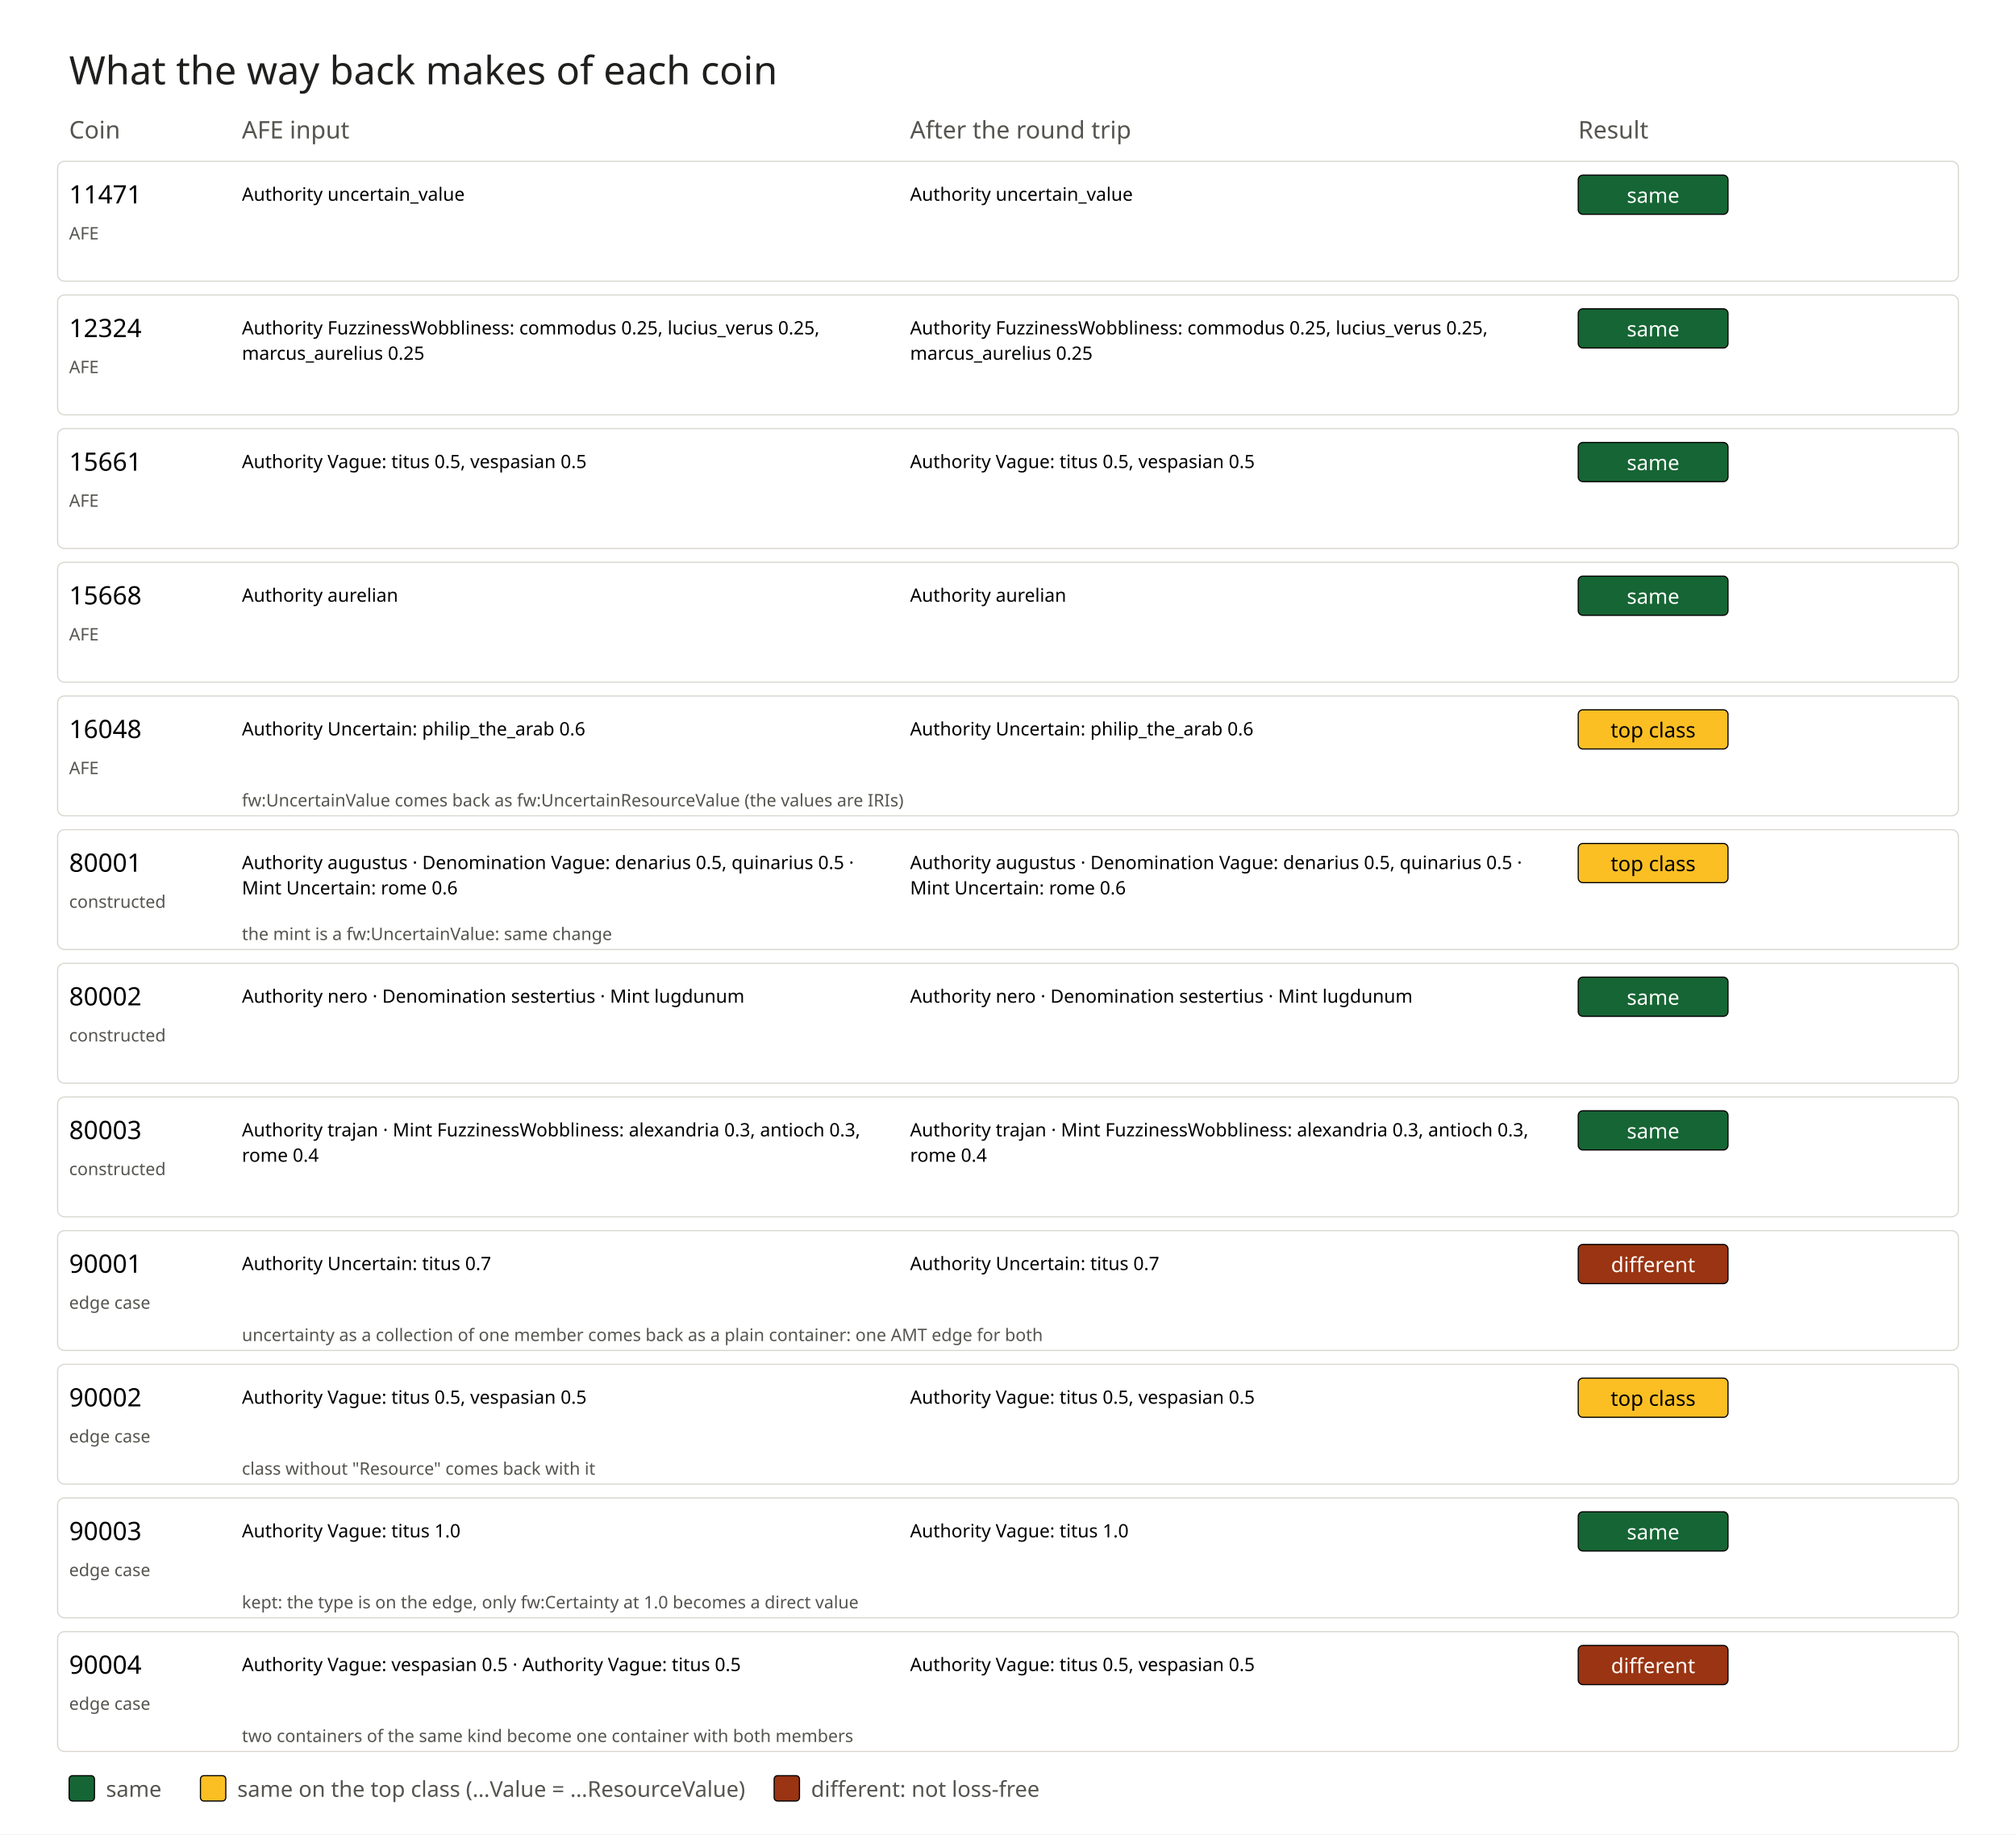
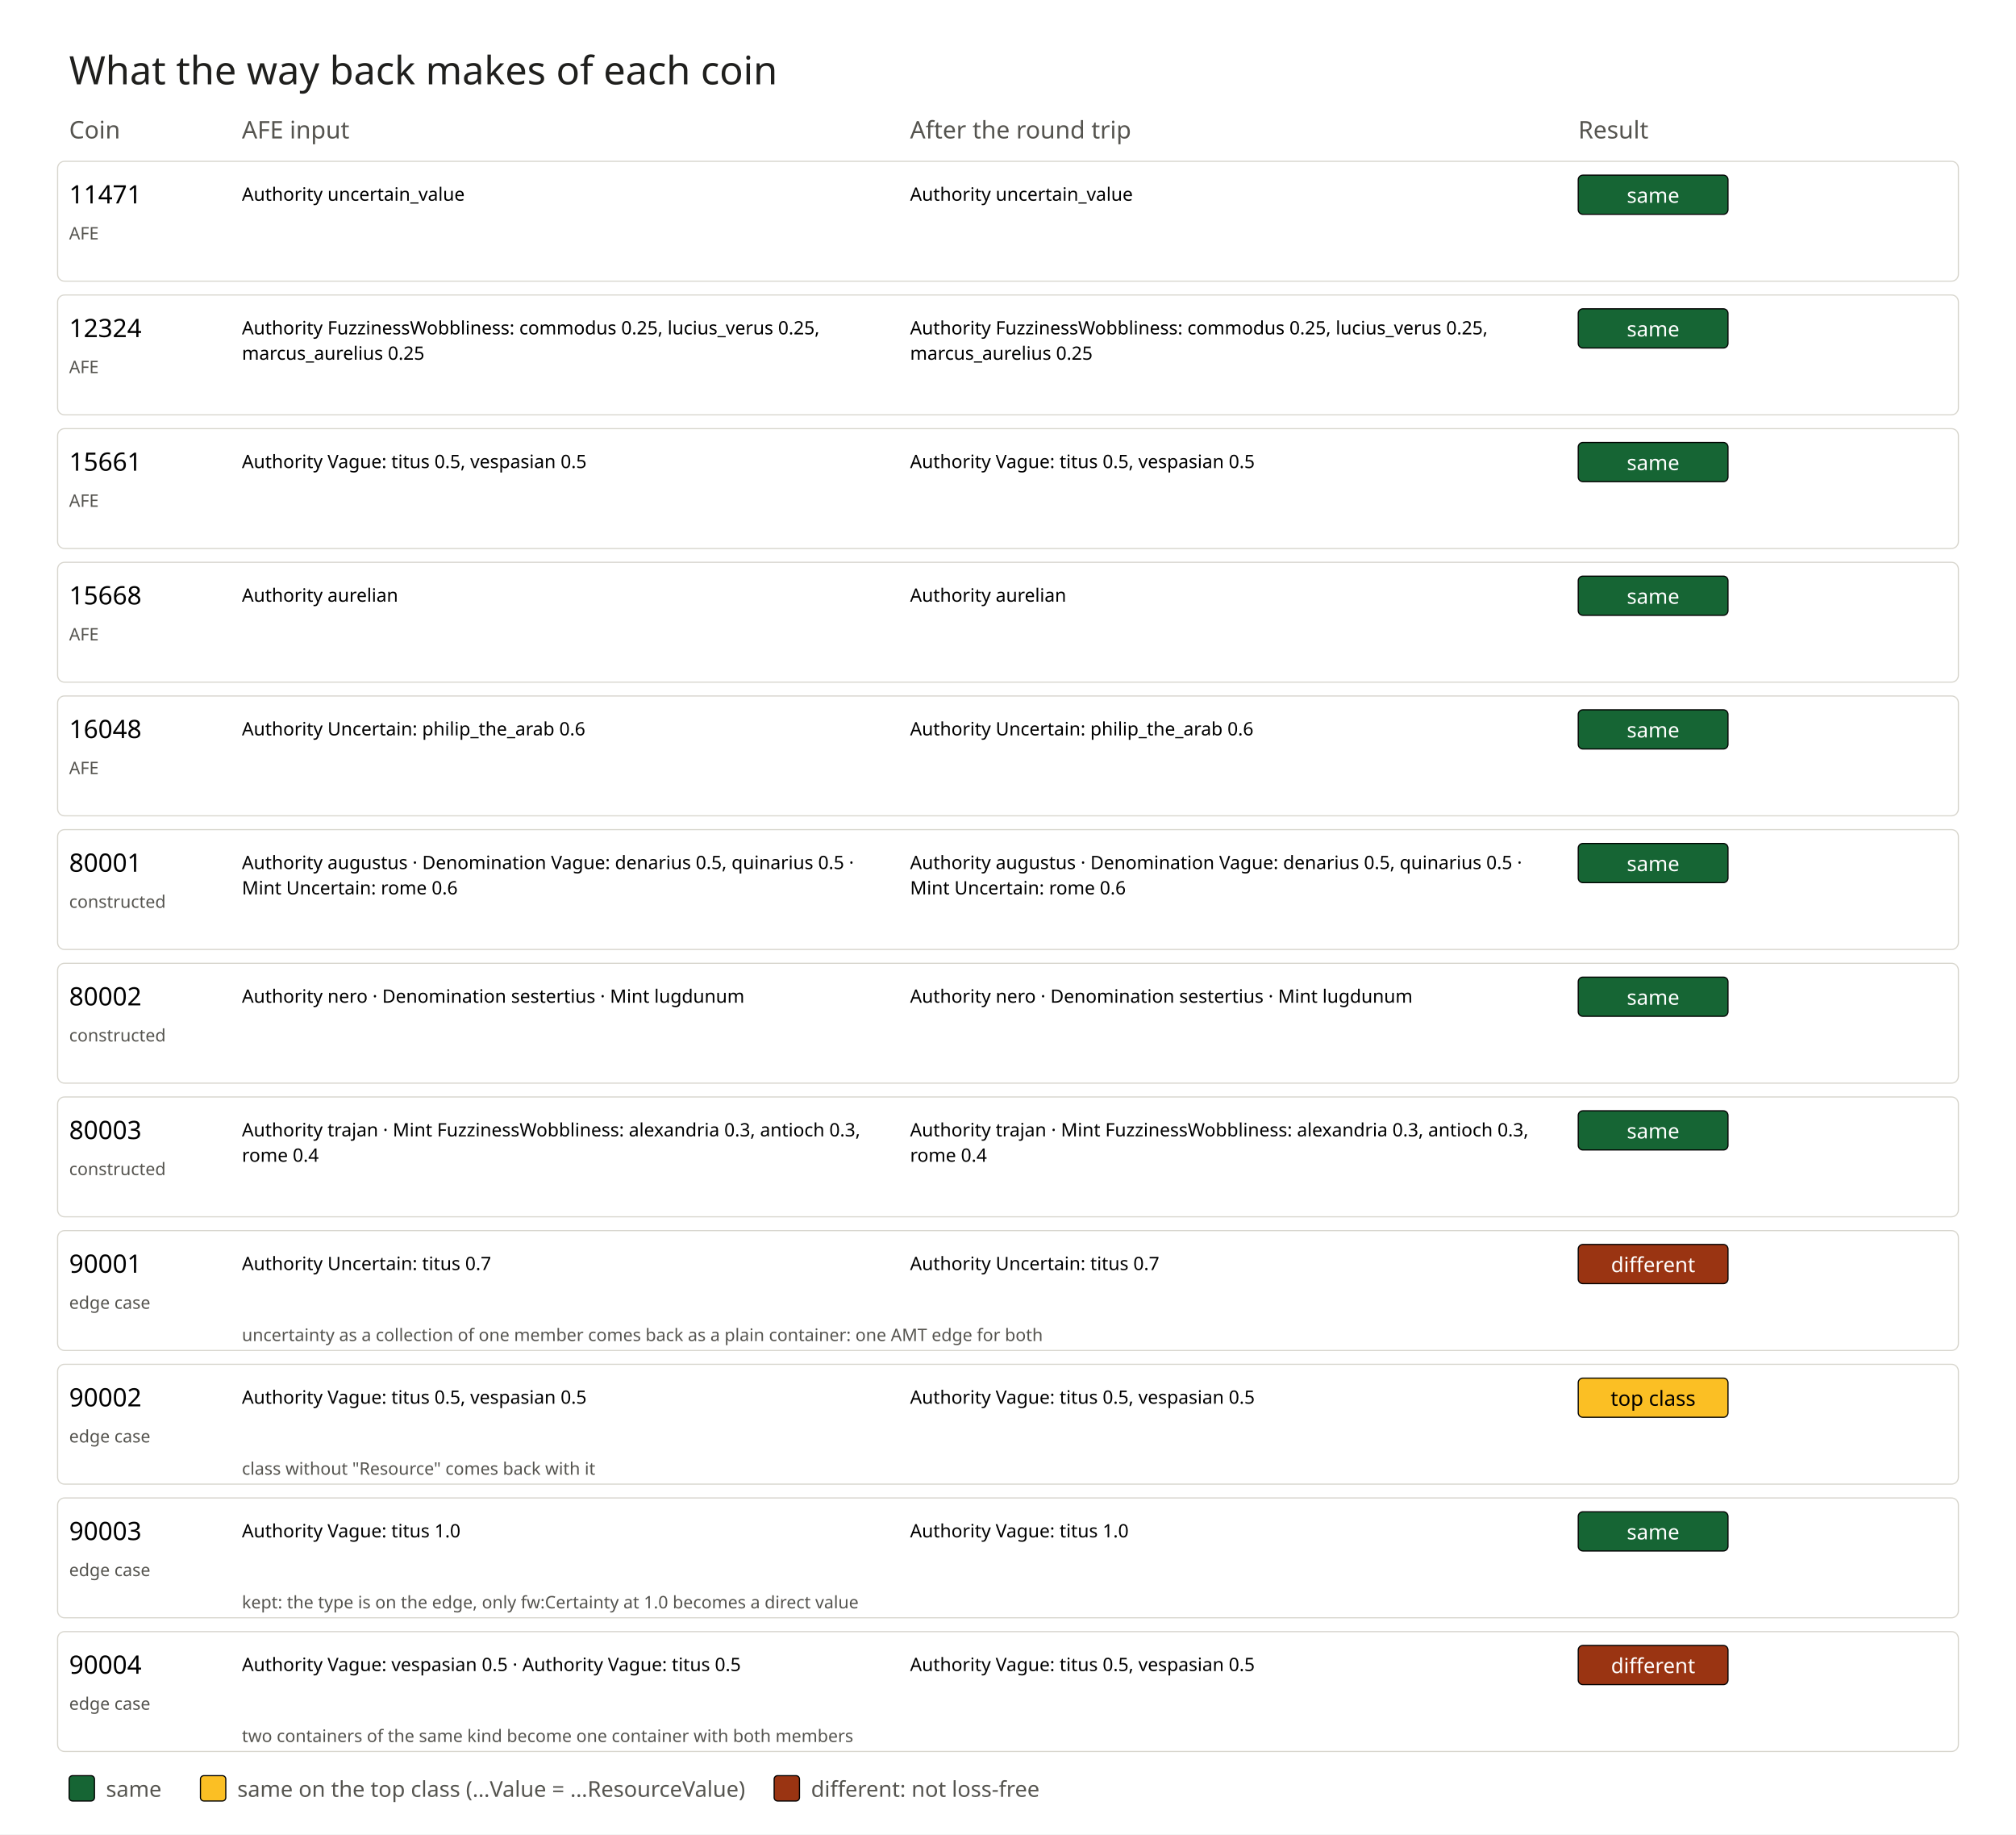
<svg xmlns="http://www.w3.org/2000/svg" width="1750" height="1592" viewBox="0 0 1750 1592" role="img">
  <rect width="1750" height="1592" fill="#ffffff" />
  <defs>
    <marker id="a" viewBox="0 0 10 10" refX="9" refY="5" markerWidth="8" markerHeight="8" orient="auto-start-reverse">
      <path d="M1 1L9 5L1 9" fill="none" stroke="#55544f" stroke-width="1.6" stroke-linecap="round" stroke-linejoin="round" />
    </marker>
  </defs>
  <text x="60" y="60" text-anchor="start" dominant-baseline="central" font-family="Fira Sans" font-size="34" font-weight="500" fill="#1f1f1d">What the way back makes of each coin</text>
  <text x="60" y="112" text-anchor="start" dominant-baseline="central" font-family="Fira Sans" font-size="21" font-weight="500" fill="#55544f">Coin</text>
  <text x="210" y="112" text-anchor="start" dominant-baseline="central" font-family="Fira Sans" font-size="21" font-weight="500" fill="#55544f">AFE input</text>
  <text x="790" y="112" text-anchor="start" dominant-baseline="central" font-family="Fira Sans" font-size="21" font-weight="500" fill="#55544f">After the round trip</text>
  <text x="1370" y="112" text-anchor="start" dominant-baseline="central" font-family="Fira Sans" font-size="21" font-weight="500" fill="#55544f">Result</text>
  <rect x="50" y="140" width="1650" height="104" rx="6" fill="#ffffff" stroke="#d8d6ce" stroke-width="1" />
  <text x="60" y="168" text-anchor="start" dominant-baseline="central" font-family="Fira Sans" font-size="22" font-weight="500" fill="#000000">11471</text>
  <text x="60" y="202" text-anchor="start" dominant-baseline="central" font-family="Fira Sans" font-size="15" fill="#55544f">AFE</text>
  <text x="210" y="168" text-anchor="start" dominant-baseline="central" font-family="Fira Sans" font-size="16" fill="#000000">Authority uncertain_value</text>
  <text x="790" y="168" text-anchor="start" dominant-baseline="central" font-family="Fira Sans" font-size="16" fill="#000000">Authority uncertain_value</text>
  <rect x="1370" y="152" width="130" height="34" rx="4" fill="#166534" stroke="#000000" stroke-width="1" />
  <text x="1435" y="169" text-anchor="middle" dominant-baseline="central" font-family="Fira Sans" font-size="18" font-weight="500" fill="#ffffff">same</text>
  <rect x="50" y="256" width="1650" height="104" rx="6" fill="#ffffff" stroke="#d8d6ce" stroke-width="1" />
  <text x="60" y="284" text-anchor="start" dominant-baseline="central" font-family="Fira Sans" font-size="22" font-weight="500" fill="#000000">12324</text>
  <text x="60" y="318" text-anchor="start" dominant-baseline="central" font-family="Fira Sans" font-size="15" fill="#55544f">AFE</text>
  <text x="210" y="284" text-anchor="start" dominant-baseline="central" font-family="Fira Sans" font-size="16" fill="#000000">Authority FuzzinessWobbliness: commodus 0.25, lucius_verus 0.25,</text>
  <text x="210" y="306" text-anchor="start" dominant-baseline="central" font-family="Fira Sans" font-size="16" fill="#000000">marcus_aurelius 0.25</text>
  <text x="790" y="284" text-anchor="start" dominant-baseline="central" font-family="Fira Sans" font-size="16" fill="#000000">Authority FuzzinessWobbliness: commodus 0.25, lucius_verus 0.25,</text>
  <text x="790" y="306" text-anchor="start" dominant-baseline="central" font-family="Fira Sans" font-size="16" fill="#000000">marcus_aurelius 0.25</text>
  <rect x="1370" y="268" width="130" height="34" rx="4" fill="#166534" stroke="#000000" stroke-width="1" />
  <text x="1435" y="285" text-anchor="middle" dominant-baseline="central" font-family="Fira Sans" font-size="18" font-weight="500" fill="#ffffff">same</text>
  <rect x="50" y="372" width="1650" height="104" rx="6" fill="#ffffff" stroke="#d8d6ce" stroke-width="1" />
  <text x="60" y="400" text-anchor="start" dominant-baseline="central" font-family="Fira Sans" font-size="22" font-weight="500" fill="#000000">15661</text>
  <text x="60" y="434" text-anchor="start" dominant-baseline="central" font-family="Fira Sans" font-size="15" fill="#55544f">AFE</text>
  <text x="210" y="400" text-anchor="start" dominant-baseline="central" font-family="Fira Sans" font-size="16" fill="#000000">Authority Vague: titus 0.5, vespasian 0.5</text>
  <text x="790" y="400" text-anchor="start" dominant-baseline="central" font-family="Fira Sans" font-size="16" fill="#000000">Authority Vague: titus 0.5, vespasian 0.5</text>
  <rect x="1370" y="384" width="130" height="34" rx="4" fill="#166534" stroke="#000000" stroke-width="1" />
  <text x="1435" y="401" text-anchor="middle" dominant-baseline="central" font-family="Fira Sans" font-size="18" font-weight="500" fill="#ffffff">same</text>
  <rect x="50" y="488" width="1650" height="104" rx="6" fill="#ffffff" stroke="#d8d6ce" stroke-width="1" />
  <text x="60" y="516" text-anchor="start" dominant-baseline="central" font-family="Fira Sans" font-size="22" font-weight="500" fill="#000000">15668</text>
  <text x="60" y="550" text-anchor="start" dominant-baseline="central" font-family="Fira Sans" font-size="15" fill="#55544f">AFE</text>
  <text x="210" y="516" text-anchor="start" dominant-baseline="central" font-family="Fira Sans" font-size="16" fill="#000000">Authority aurelian</text>
  <text x="790" y="516" text-anchor="start" dominant-baseline="central" font-family="Fira Sans" font-size="16" fill="#000000">Authority aurelian</text>
  <rect x="1370" y="500" width="130" height="34" rx="4" fill="#166534" stroke="#000000" stroke-width="1" />
  <text x="1435" y="517" text-anchor="middle" dominant-baseline="central" font-family="Fira Sans" font-size="18" font-weight="500" fill="#ffffff">same</text>
  <rect x="50" y="604" width="1650" height="104" rx="6" fill="#ffffff" stroke="#d8d6ce" stroke-width="1" />
  <text x="60" y="632" text-anchor="start" dominant-baseline="central" font-family="Fira Sans" font-size="22" font-weight="500" fill="#000000">16048</text>
  <text x="60" y="666" text-anchor="start" dominant-baseline="central" font-family="Fira Sans" font-size="15" fill="#55544f">AFE</text>
  <text x="210" y="632" text-anchor="start" dominant-baseline="central" font-family="Fira Sans" font-size="16" fill="#000000">Authority Uncertain: philip_the_arab 0.6</text>
  <text x="790" y="632" text-anchor="start" dominant-baseline="central" font-family="Fira Sans" font-size="16" fill="#000000">Authority Uncertain: philip_the_arab 0.6</text>
-   <rect x="1370" y="616" width="130" height="34" rx="4" fill="#fbbf24" stroke="#000000" stroke-width="1" />
-   <text x="1435" y="633" text-anchor="middle" dominant-baseline="central" font-family="Fira Sans" font-size="18" font-weight="500" fill="#000000">top class</text>
-   <text x="210" y="694" text-anchor="start" dominant-baseline="central" font-family="Fira Sans" font-size="15" fill="#55544f">fw:UncertainValue comes back as fw:UncertainResourceValue (the values are IRIs)</text>
+   <rect x="1370" y="616" width="130" height="34" rx="4" fill="#166534" stroke="#000000" stroke-width="1" />
+   <text x="1435" y="633" text-anchor="middle" dominant-baseline="central" font-family="Fira Sans" font-size="18" font-weight="500" fill="#ffffff">same</text>
  <rect x="50" y="720" width="1650" height="104" rx="6" fill="#ffffff" stroke="#d8d6ce" stroke-width="1" />
  <text x="60" y="748" text-anchor="start" dominant-baseline="central" font-family="Fira Sans" font-size="22" font-weight="500" fill="#000000">80001</text>
  <text x="60" y="782" text-anchor="start" dominant-baseline="central" font-family="Fira Sans" font-size="15" fill="#55544f">constructed</text>
  <text x="210" y="748" text-anchor="start" dominant-baseline="central" font-family="Fira Sans" font-size="16" fill="#000000">Authority augustus · Denomination Vague: denarius 0.5, quinarius 0.5 ·</text>
  <text x="210" y="770" text-anchor="start" dominant-baseline="central" font-family="Fira Sans" font-size="16" fill="#000000">Mint Uncertain: rome 0.6</text>
  <text x="790" y="748" text-anchor="start" dominant-baseline="central" font-family="Fira Sans" font-size="16" fill="#000000">Authority augustus · Denomination Vague: denarius 0.5, quinarius 0.5 ·</text>
  <text x="790" y="770" text-anchor="start" dominant-baseline="central" font-family="Fira Sans" font-size="16" fill="#000000">Mint Uncertain: rome 0.6</text>
-   <rect x="1370" y="732" width="130" height="34" rx="4" fill="#fbbf24" stroke="#000000" stroke-width="1" />
-   <text x="1435" y="749" text-anchor="middle" dominant-baseline="central" font-family="Fira Sans" font-size="18" font-weight="500" fill="#000000">top class</text>
-   <text x="210" y="810" text-anchor="start" dominant-baseline="central" font-family="Fira Sans" font-size="15" fill="#55544f">the mint is a fw:UncertainValue: same change</text>
+   <rect x="1370" y="732" width="130" height="34" rx="4" fill="#166534" stroke="#000000" stroke-width="1" />
+   <text x="1435" y="749" text-anchor="middle" dominant-baseline="central" font-family="Fira Sans" font-size="18" font-weight="500" fill="#ffffff">same</text>
  <rect x="50" y="836" width="1650" height="104" rx="6" fill="#ffffff" stroke="#d8d6ce" stroke-width="1" />
  <text x="60" y="864" text-anchor="start" dominant-baseline="central" font-family="Fira Sans" font-size="22" font-weight="500" fill="#000000">80002</text>
  <text x="60" y="898" text-anchor="start" dominant-baseline="central" font-family="Fira Sans" font-size="15" fill="#55544f">constructed</text>
  <text x="210" y="864" text-anchor="start" dominant-baseline="central" font-family="Fira Sans" font-size="16" fill="#000000">Authority nero · Denomination sestertius · Mint lugdunum</text>
  <text x="790" y="864" text-anchor="start" dominant-baseline="central" font-family="Fira Sans" font-size="16" fill="#000000">Authority nero · Denomination sestertius · Mint lugdunum</text>
  <rect x="1370" y="848" width="130" height="34" rx="4" fill="#166534" stroke="#000000" stroke-width="1" />
  <text x="1435" y="865" text-anchor="middle" dominant-baseline="central" font-family="Fira Sans" font-size="18" font-weight="500" fill="#ffffff">same</text>
  <rect x="50" y="952" width="1650" height="104" rx="6" fill="#ffffff" stroke="#d8d6ce" stroke-width="1" />
  <text x="60" y="980" text-anchor="start" dominant-baseline="central" font-family="Fira Sans" font-size="22" font-weight="500" fill="#000000">80003</text>
  <text x="60" y="1014" text-anchor="start" dominant-baseline="central" font-family="Fira Sans" font-size="15" fill="#55544f">constructed</text>
  <text x="210" y="980" text-anchor="start" dominant-baseline="central" font-family="Fira Sans" font-size="16" fill="#000000">Authority trajan · Mint FuzzinessWobbliness: alexandria 0.3, antioch 0.3,</text>
  <text x="210" y="1002" text-anchor="start" dominant-baseline="central" font-family="Fira Sans" font-size="16" fill="#000000">rome 0.4</text>
  <text x="790" y="980" text-anchor="start" dominant-baseline="central" font-family="Fira Sans" font-size="16" fill="#000000">Authority trajan · Mint FuzzinessWobbliness: alexandria 0.3, antioch 0.3,</text>
  <text x="790" y="1002" text-anchor="start" dominant-baseline="central" font-family="Fira Sans" font-size="16" fill="#000000">rome 0.4</text>
  <rect x="1370" y="964" width="130" height="34" rx="4" fill="#166534" stroke="#000000" stroke-width="1" />
  <text x="1435" y="981" text-anchor="middle" dominant-baseline="central" font-family="Fira Sans" font-size="18" font-weight="500" fill="#ffffff">same</text>
  <rect x="50" y="1068" width="1650" height="104" rx="6" fill="#ffffff" stroke="#d8d6ce" stroke-width="1" />
  <text x="60" y="1096" text-anchor="start" dominant-baseline="central" font-family="Fira Sans" font-size="22" font-weight="500" fill="#000000">90001</text>
  <text x="60" y="1130" text-anchor="start" dominant-baseline="central" font-family="Fira Sans" font-size="15" fill="#55544f">edge case</text>
  <text x="210" y="1096" text-anchor="start" dominant-baseline="central" font-family="Fira Sans" font-size="16" fill="#000000">Authority Uncertain: titus 0.7</text>
  <text x="790" y="1096" text-anchor="start" dominant-baseline="central" font-family="Fira Sans" font-size="16" fill="#000000">Authority Uncertain: titus 0.7</text>
  <rect x="1370" y="1080" width="130" height="34" rx="4" fill="#9a3412" stroke="#000000" stroke-width="1" />
  <text x="1435" y="1097" text-anchor="middle" dominant-baseline="central" font-family="Fira Sans" font-size="18" font-weight="500" fill="#ffffff">different</text>
  <text x="210" y="1158" text-anchor="start" dominant-baseline="central" font-family="Fira Sans" font-size="15" fill="#55544f">uncertainty as a collection of one member comes back as a plain container: one AMT edge for both</text>
  <rect x="50" y="1184" width="1650" height="104" rx="6" fill="#ffffff" stroke="#d8d6ce" stroke-width="1" />
  <text x="60" y="1212" text-anchor="start" dominant-baseline="central" font-family="Fira Sans" font-size="22" font-weight="500" fill="#000000">90002</text>
  <text x="60" y="1246" text-anchor="start" dominant-baseline="central" font-family="Fira Sans" font-size="15" fill="#55544f">edge case</text>
  <text x="210" y="1212" text-anchor="start" dominant-baseline="central" font-family="Fira Sans" font-size="16" fill="#000000">Authority Vague: titus 0.5, vespasian 0.5</text>
  <text x="790" y="1212" text-anchor="start" dominant-baseline="central" font-family="Fira Sans" font-size="16" fill="#000000">Authority Vague: titus 0.5, vespasian 0.5</text>
  <rect x="1370" y="1196" width="130" height="34" rx="4" fill="#fbbf24" stroke="#000000" stroke-width="1" />
  <text x="1435" y="1213" text-anchor="middle" dominant-baseline="central" font-family="Fira Sans" font-size="18" font-weight="500" fill="#000000">top class</text>
  <text x="210" y="1274" text-anchor="start" dominant-baseline="central" font-family="Fira Sans" font-size="15" fill="#55544f">class without "Resource" comes back with it</text>
  <rect x="50" y="1300" width="1650" height="104" rx="6" fill="#ffffff" stroke="#d8d6ce" stroke-width="1" />
  <text x="60" y="1328" text-anchor="start" dominant-baseline="central" font-family="Fira Sans" font-size="22" font-weight="500" fill="#000000">90003</text>
  <text x="60" y="1362" text-anchor="start" dominant-baseline="central" font-family="Fira Sans" font-size="15" fill="#55544f">edge case</text>
  <text x="210" y="1328" text-anchor="start" dominant-baseline="central" font-family="Fira Sans" font-size="16" fill="#000000">Authority Vague: titus 1.0</text>
  <text x="790" y="1328" text-anchor="start" dominant-baseline="central" font-family="Fira Sans" font-size="16" fill="#000000">Authority Vague: titus 1.0</text>
  <rect x="1370" y="1312" width="130" height="34" rx="4" fill="#166534" stroke="#000000" stroke-width="1" />
  <text x="1435" y="1329" text-anchor="middle" dominant-baseline="central" font-family="Fira Sans" font-size="18" font-weight="500" fill="#ffffff">same</text>
  <text x="210" y="1390" text-anchor="start" dominant-baseline="central" font-family="Fira Sans" font-size="15" fill="#55544f">kept: the type is on the edge, only fw:Certainty at 1.0 becomes a direct value</text>
  <rect x="50" y="1416" width="1650" height="104" rx="6" fill="#ffffff" stroke="#d8d6ce" stroke-width="1" />
  <text x="60" y="1444" text-anchor="start" dominant-baseline="central" font-family="Fira Sans" font-size="22" font-weight="500" fill="#000000">90004</text>
  <text x="60" y="1478" text-anchor="start" dominant-baseline="central" font-family="Fira Sans" font-size="15" fill="#55544f">edge case</text>
  <text x="210" y="1444" text-anchor="start" dominant-baseline="central" font-family="Fira Sans" font-size="16" fill="#000000">Authority Vague: vespasian 0.5 · Authority Vague: titus 0.5</text>
  <text x="790" y="1444" text-anchor="start" dominant-baseline="central" font-family="Fira Sans" font-size="16" fill="#000000">Authority Vague: titus 0.5, vespasian 0.5</text>
  <rect x="1370" y="1428" width="130" height="34" rx="4" fill="#9a3412" stroke="#000000" stroke-width="1" />
  <text x="1435" y="1445" text-anchor="middle" dominant-baseline="central" font-family="Fira Sans" font-size="18" font-weight="500" fill="#ffffff">different</text>
  <text x="210" y="1506" text-anchor="start" dominant-baseline="central" font-family="Fira Sans" font-size="15" fill="#55544f">two containers of the same kind become one container with both members</text>
  <rect x="60" y="1541" width="22" height="22" rx="3" fill="#166534" stroke="#000000" stroke-width="1" />
  <text x="92" y="1552" text-anchor="start" dominant-baseline="central" font-family="Fira Sans" font-size="19" fill="#55544f">same</text>
  <rect x="174.0" y="1541" width="22" height="22" rx="3" fill="#fbbf24" stroke="#000000" stroke-width="1" />
  <text x="206.0" y="1552" text-anchor="start" dominant-baseline="central" font-family="Fira Sans" font-size="19" fill="#55544f">same on the top class (…Value = …ResourceValue)</text>
  <rect x="672.0" y="1541" width="22" height="22" rx="3" fill="#9a3412" stroke="#000000" stroke-width="1" />
  <text x="704.0" y="1552" text-anchor="start" dominant-baseline="central" font-family="Fira Sans" font-size="19" fill="#55544f">different: not loss-free</text>
</svg>
